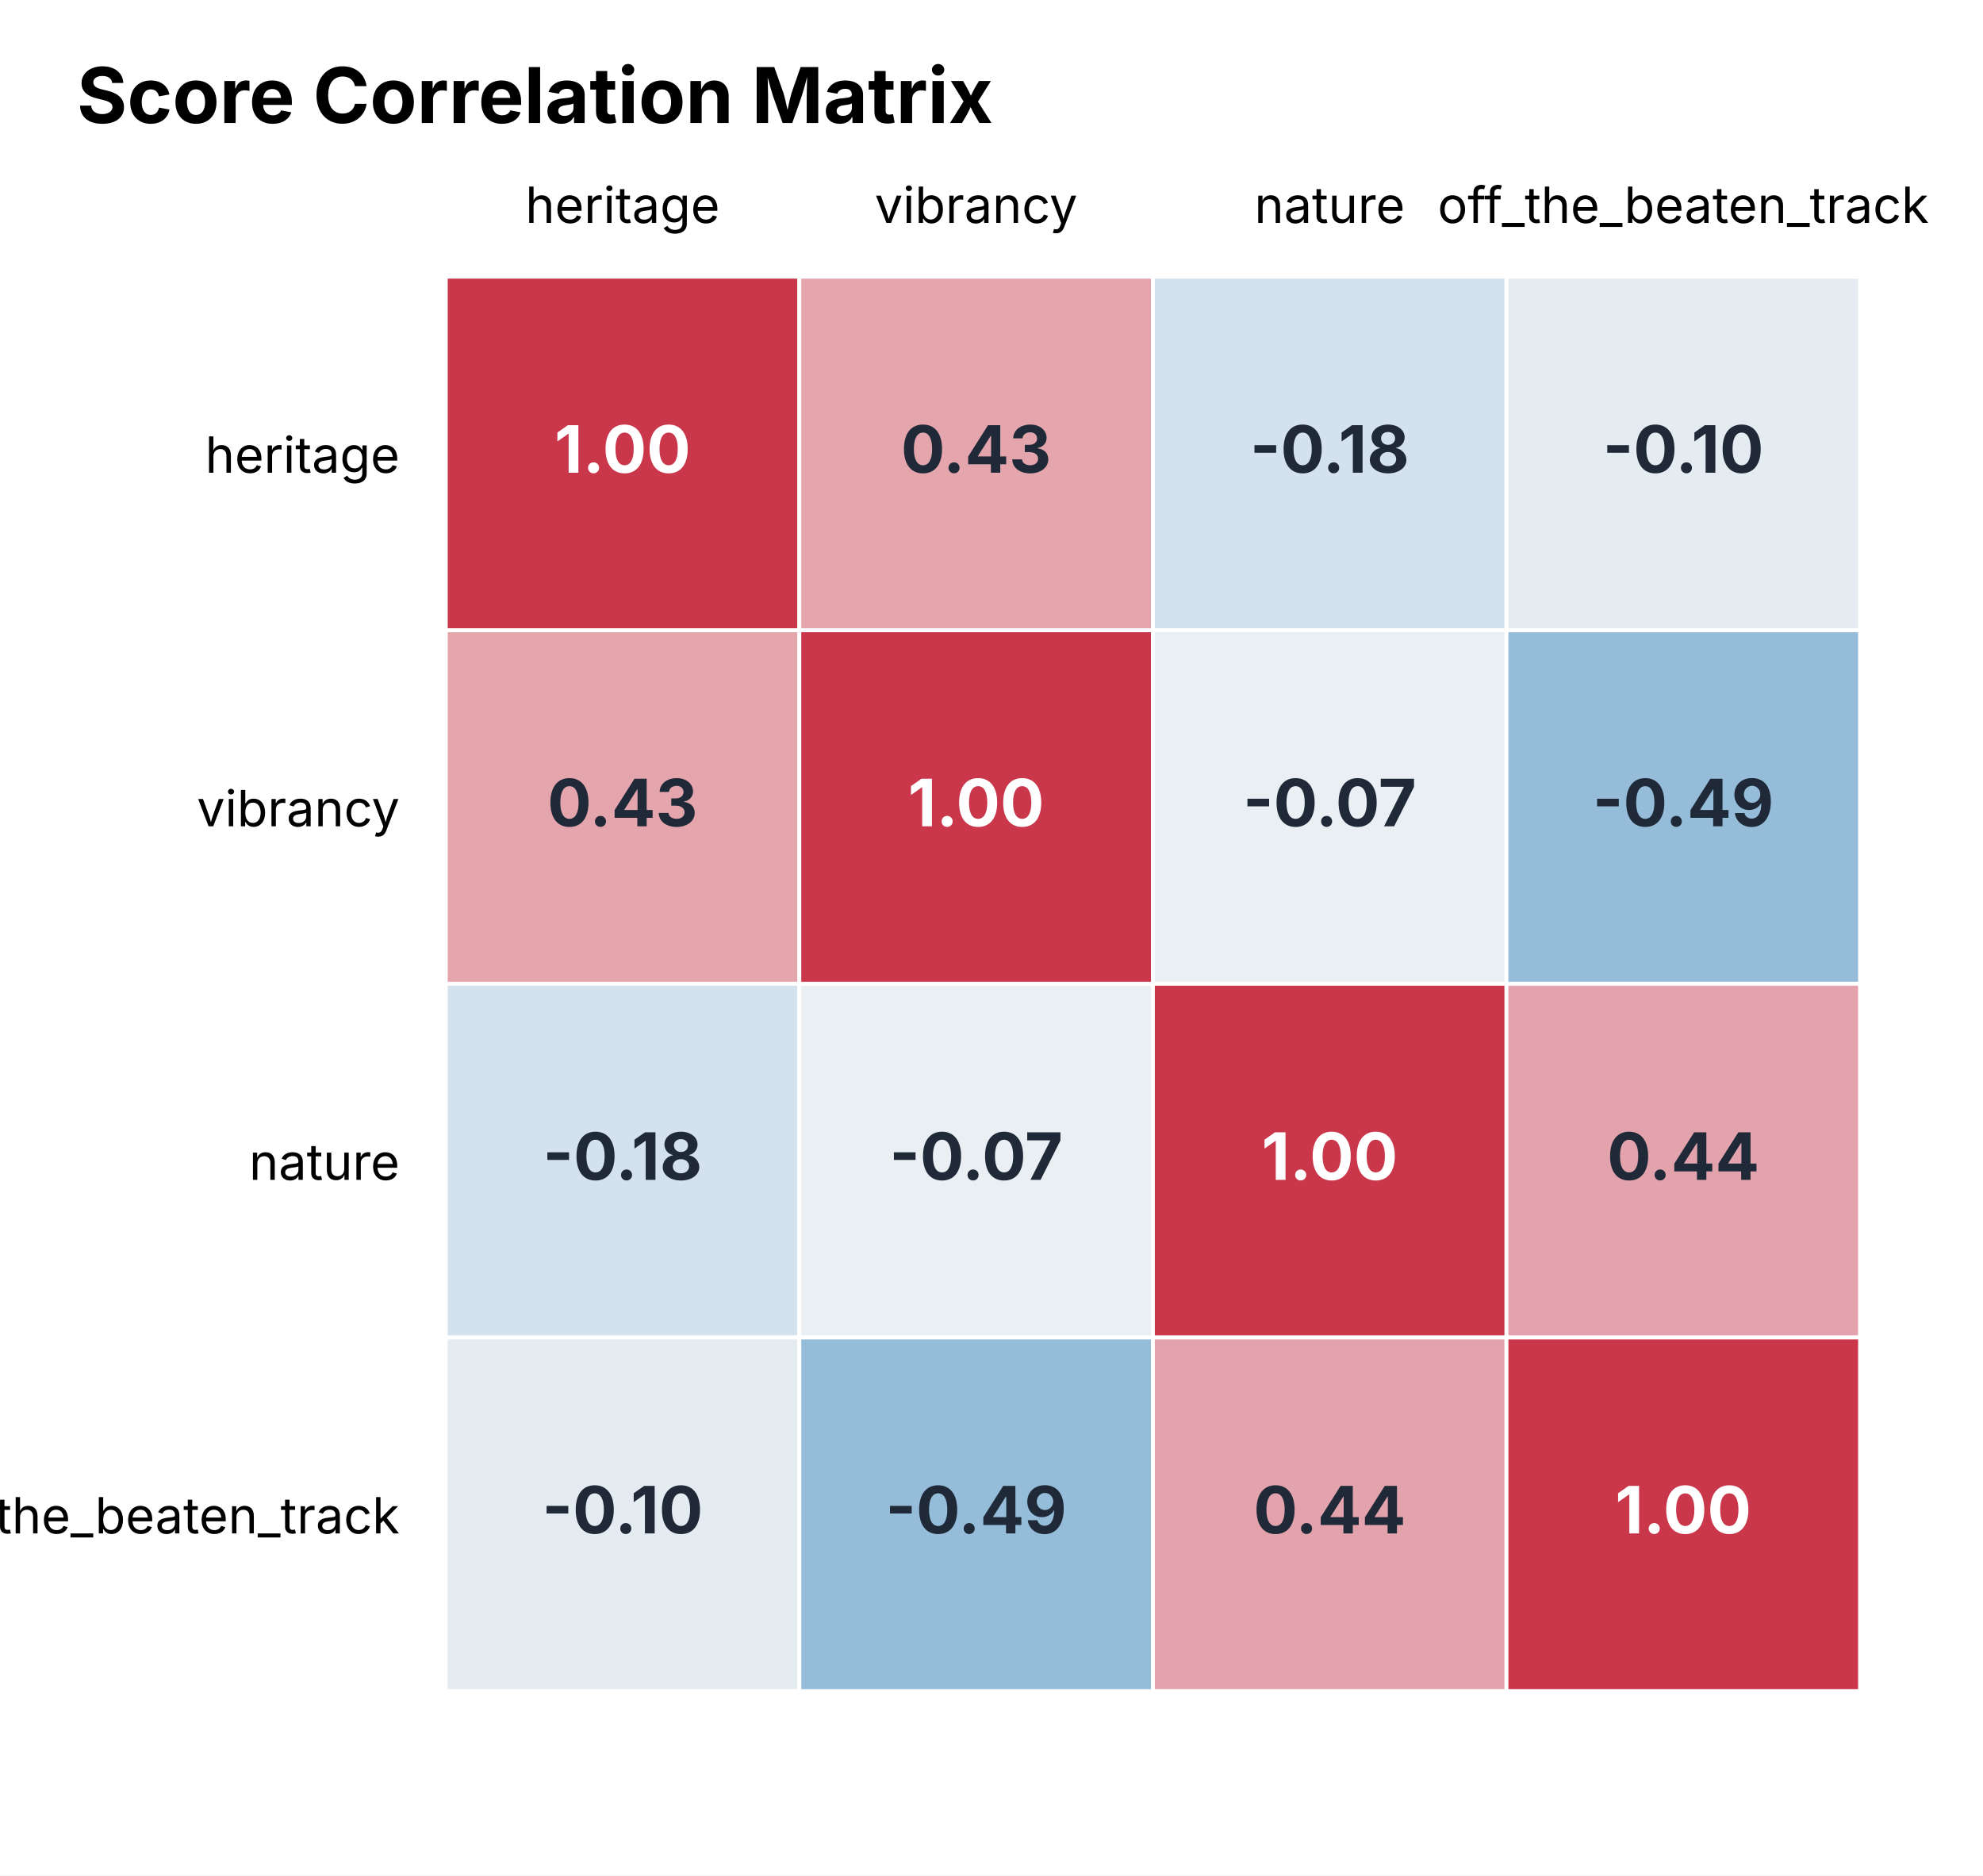
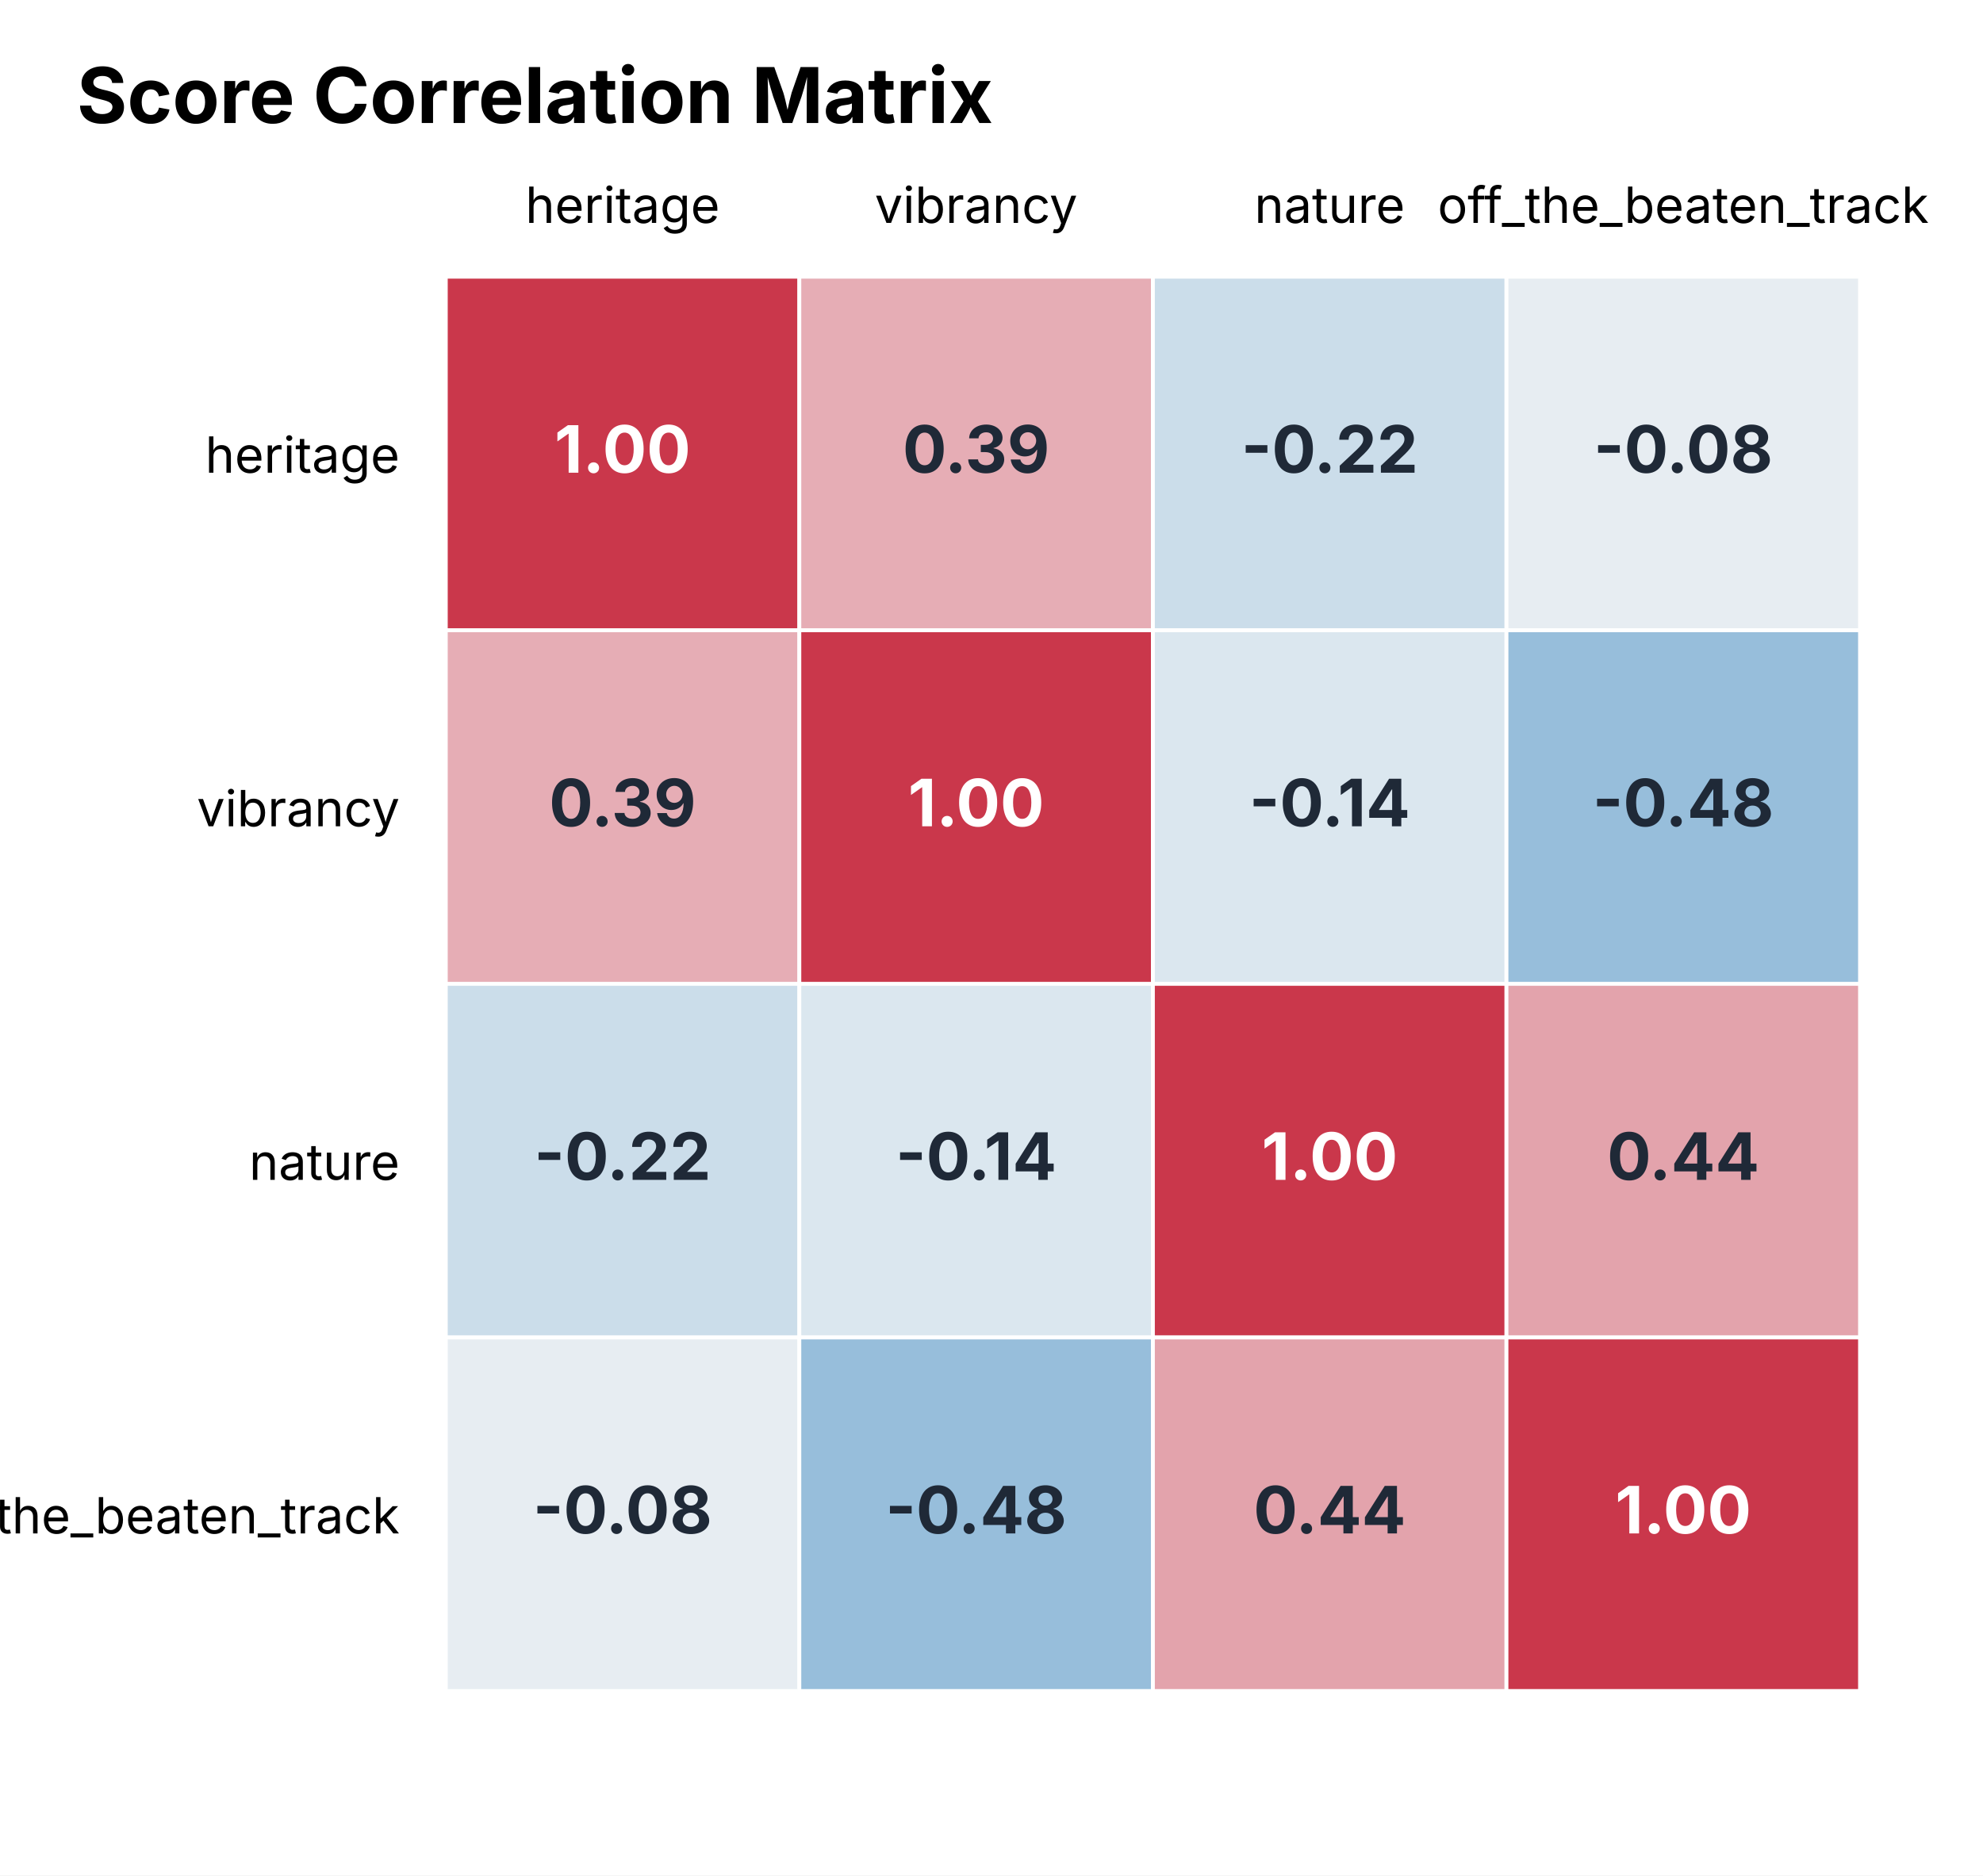
<svg xmlns="http://www.w3.org/2000/svg" width="516" height="488" viewBox="0 0 516 488">
  <rect width="100%" height="100%" fill="#fff" />
  <text x="20" y="32" font-family="Inter, Arial, sans-serif" font-size="20" font-weight="700">Score Correlation Matrix</text>
  <text x="162.0" y="58" text-anchor="middle" font-family="Inter, Arial, sans-serif" font-size="13">heritage</text>
  <text x="104" y="123.0" text-anchor="end" font-family="Inter, Arial, sans-serif" font-size="13">heritage</text>
  <text x="254.0" y="58" text-anchor="middle" font-family="Inter, Arial, sans-serif" font-size="13">vibrancy</text>
  <text x="104" y="215.0" text-anchor="end" font-family="Inter, Arial, sans-serif" font-size="13">vibrancy</text>
  <text x="346.0" y="58" text-anchor="middle" font-family="Inter, Arial, sans-serif" font-size="13">nature</text>
  <text x="104" y="307.0" text-anchor="end" font-family="Inter, Arial, sans-serif" font-size="13">nature</text>
  <text x="438.0" y="58" text-anchor="middle" font-family="Inter, Arial, sans-serif" font-size="13">off_the_beaten_track</text>
  <text x="104" y="399.0" text-anchor="end" font-family="Inter, Arial, sans-serif" font-size="13">off_the_beaten_track</text>
  <rect x="116" y="72" width="92" height="92" fill="rgb(202,55,75)" stroke="#fff" />
  <text x="162.0" y="123.0" text-anchor="middle" font-family="Inter, Arial, sans-serif" font-size="17" font-weight="700" fill="#fff">1.00</text>
-   <rect x="208" y="72" width="92" height="92" fill="rgb(228,165,173)" stroke="#fff" />
-   <text x="254.0" y="123.0" text-anchor="middle" font-family="Inter, Arial, sans-serif" font-size="17" font-weight="700" fill="#1f2937">0.43</text>
-   <rect x="300" y="72" width="92" height="92" fill="rgb(212,226,237)" stroke="#fff" />
-   <text x="346.0" y="123.0" text-anchor="middle" font-family="Inter, Arial, sans-serif" font-size="17" font-weight="700" fill="#1f2937">-0.18</text>
-   <rect x="392" y="72" width="92" height="92" fill="rgb(228,236,241)" stroke="#fff" />
-   <text x="438.0" y="123.0" text-anchor="middle" font-family="Inter, Arial, sans-serif" font-size="17" font-weight="700" fill="#1f2937">-0.10</text>
-   <rect x="116" y="164" width="92" height="92" fill="rgb(228,165,173)" stroke="#fff" />
-   <text x="162.0" y="215.0" text-anchor="middle" font-family="Inter, Arial, sans-serif" font-size="17" font-weight="700" fill="#1f2937">0.43</text>
+   <rect x="208" y="72" width="92" height="92" fill="rgb(230,173,181)" stroke="#fff" />
+   <text x="254.0" y="123.0" text-anchor="middle" font-family="Inter, Arial, sans-serif" font-size="17" font-weight="700" fill="#1f2937">0.39</text>
+   <rect x="300" y="72" width="92" height="92" fill="rgb(203,221,234)" stroke="#fff" />
+   <text x="346.0" y="123.0" text-anchor="middle" font-family="Inter, Arial, sans-serif" font-size="17" font-weight="700" fill="#1f2937">-0.22</text>
+   <rect x="392" y="72" width="92" height="92" fill="rgb(231,237,242)" stroke="#fff" />
+   <text x="438.0" y="123.0" text-anchor="middle" font-family="Inter, Arial, sans-serif" font-size="17" font-weight="700" fill="#1f2937">-0.08</text>
+   <rect x="116" y="164" width="92" height="92" fill="rgb(230,173,181)" stroke="#fff" />
+   <text x="162.0" y="215.0" text-anchor="middle" font-family="Inter, Arial, sans-serif" font-size="17" font-weight="700" fill="#1f2937">0.39</text>
  <rect x="208" y="164" width="92" height="92" fill="rgb(202,55,75)" stroke="#fff" />
  <text x="254.0" y="215.0" text-anchor="middle" font-family="Inter, Arial, sans-serif" font-size="17" font-weight="700" fill="#fff">1.00</text>
-   <rect x="300" y="164" width="92" height="92" fill="rgb(233,239,243)" stroke="#fff" />
-   <text x="346.0" y="215.0" text-anchor="middle" font-family="Inter, Arial, sans-serif" font-size="17" font-weight="700" fill="#1f2937">-0.07</text>
-   <rect x="392" y="164" width="92" height="92" fill="rgb(149,189,218)" stroke="#fff" />
-   <text x="438.0" y="215.0" text-anchor="middle" font-family="Inter, Arial, sans-serif" font-size="17" font-weight="700" fill="#1f2937">-0.49</text>
-   <rect x="116" y="256" width="92" height="92" fill="rgb(212,226,237)" stroke="#fff" />
-   <text x="162.0" y="307.0" text-anchor="middle" font-family="Inter, Arial, sans-serif" font-size="17" font-weight="700" fill="#1f2937">-0.18</text>
-   <rect x="208" y="256" width="92" height="92" fill="rgb(233,239,243)" stroke="#fff" />
-   <text x="254.0" y="307.0" text-anchor="middle" font-family="Inter, Arial, sans-serif" font-size="17" font-weight="700" fill="#1f2937">-0.07</text>
+   <rect x="300" y="164" width="92" height="92" fill="rgb(219,231,239)" stroke="#fff" />
+   <text x="346.0" y="215.0" text-anchor="middle" font-family="Inter, Arial, sans-serif" font-size="17" font-weight="700" fill="#1f2937">-0.14</text>
+   <rect x="392" y="164" width="92" height="92" fill="rgb(151,190,219)" stroke="#fff" />
+   <text x="438.0" y="215.0" text-anchor="middle" font-family="Inter, Arial, sans-serif" font-size="17" font-weight="700" fill="#1f2937">-0.48</text>
+   <rect x="116" y="256" width="92" height="92" fill="rgb(203,221,234)" stroke="#fff" />
+   <text x="162.0" y="307.0" text-anchor="middle" font-family="Inter, Arial, sans-serif" font-size="17" font-weight="700" fill="#1f2937">-0.22</text>
+   <rect x="208" y="256" width="92" height="92" fill="rgb(219,231,239)" stroke="#fff" />
+   <text x="254.0" y="307.0" text-anchor="middle" font-family="Inter, Arial, sans-serif" font-size="17" font-weight="700" fill="#1f2937">-0.14</text>
  <rect x="300" y="256" width="92" height="92" fill="rgb(202,55,75)" stroke="#fff" />
  <text x="346.0" y="307.0" text-anchor="middle" font-family="Inter, Arial, sans-serif" font-size="17" font-weight="700" fill="#fff">1.00</text>
  <rect x="392" y="256" width="92" height="92" fill="rgb(227,163,172)" stroke="#fff" />
  <text x="438.0" y="307.0" text-anchor="middle" font-family="Inter, Arial, sans-serif" font-size="17" font-weight="700" fill="#1f2937">0.44</text>
-   <rect x="116" y="348" width="92" height="92" fill="rgb(228,236,241)" stroke="#fff" />
-   <text x="162.0" y="399.0" text-anchor="middle" font-family="Inter, Arial, sans-serif" font-size="17" font-weight="700" fill="#1f2937">-0.10</text>
-   <rect x="208" y="348" width="92" height="92" fill="rgb(149,189,218)" stroke="#fff" />
-   <text x="254.0" y="399.0" text-anchor="middle" font-family="Inter, Arial, sans-serif" font-size="17" font-weight="700" fill="#1f2937">-0.49</text>
+   <rect x="116" y="348" width="92" height="92" fill="rgb(231,237,242)" stroke="#fff" />
+   <text x="162.0" y="399.0" text-anchor="middle" font-family="Inter, Arial, sans-serif" font-size="17" font-weight="700" fill="#1f2937">-0.08</text>
+   <rect x="208" y="348" width="92" height="92" fill="rgb(151,190,219)" stroke="#fff" />
+   <text x="254.0" y="399.0" text-anchor="middle" font-family="Inter, Arial, sans-serif" font-size="17" font-weight="700" fill="#1f2937">-0.48</text>
  <rect x="300" y="348" width="92" height="92" fill="rgb(227,163,172)" stroke="#fff" />
  <text x="346.0" y="399.0" text-anchor="middle" font-family="Inter, Arial, sans-serif" font-size="17" font-weight="700" fill="#1f2937">0.44</text>
  <rect x="392" y="348" width="92" height="92" fill="rgb(202,55,75)" stroke="#fff" />
  <text x="438.0" y="399.0" text-anchor="middle" font-family="Inter, Arial, sans-serif" font-size="17" font-weight="700" fill="#fff">1.00</text>
</svg>
